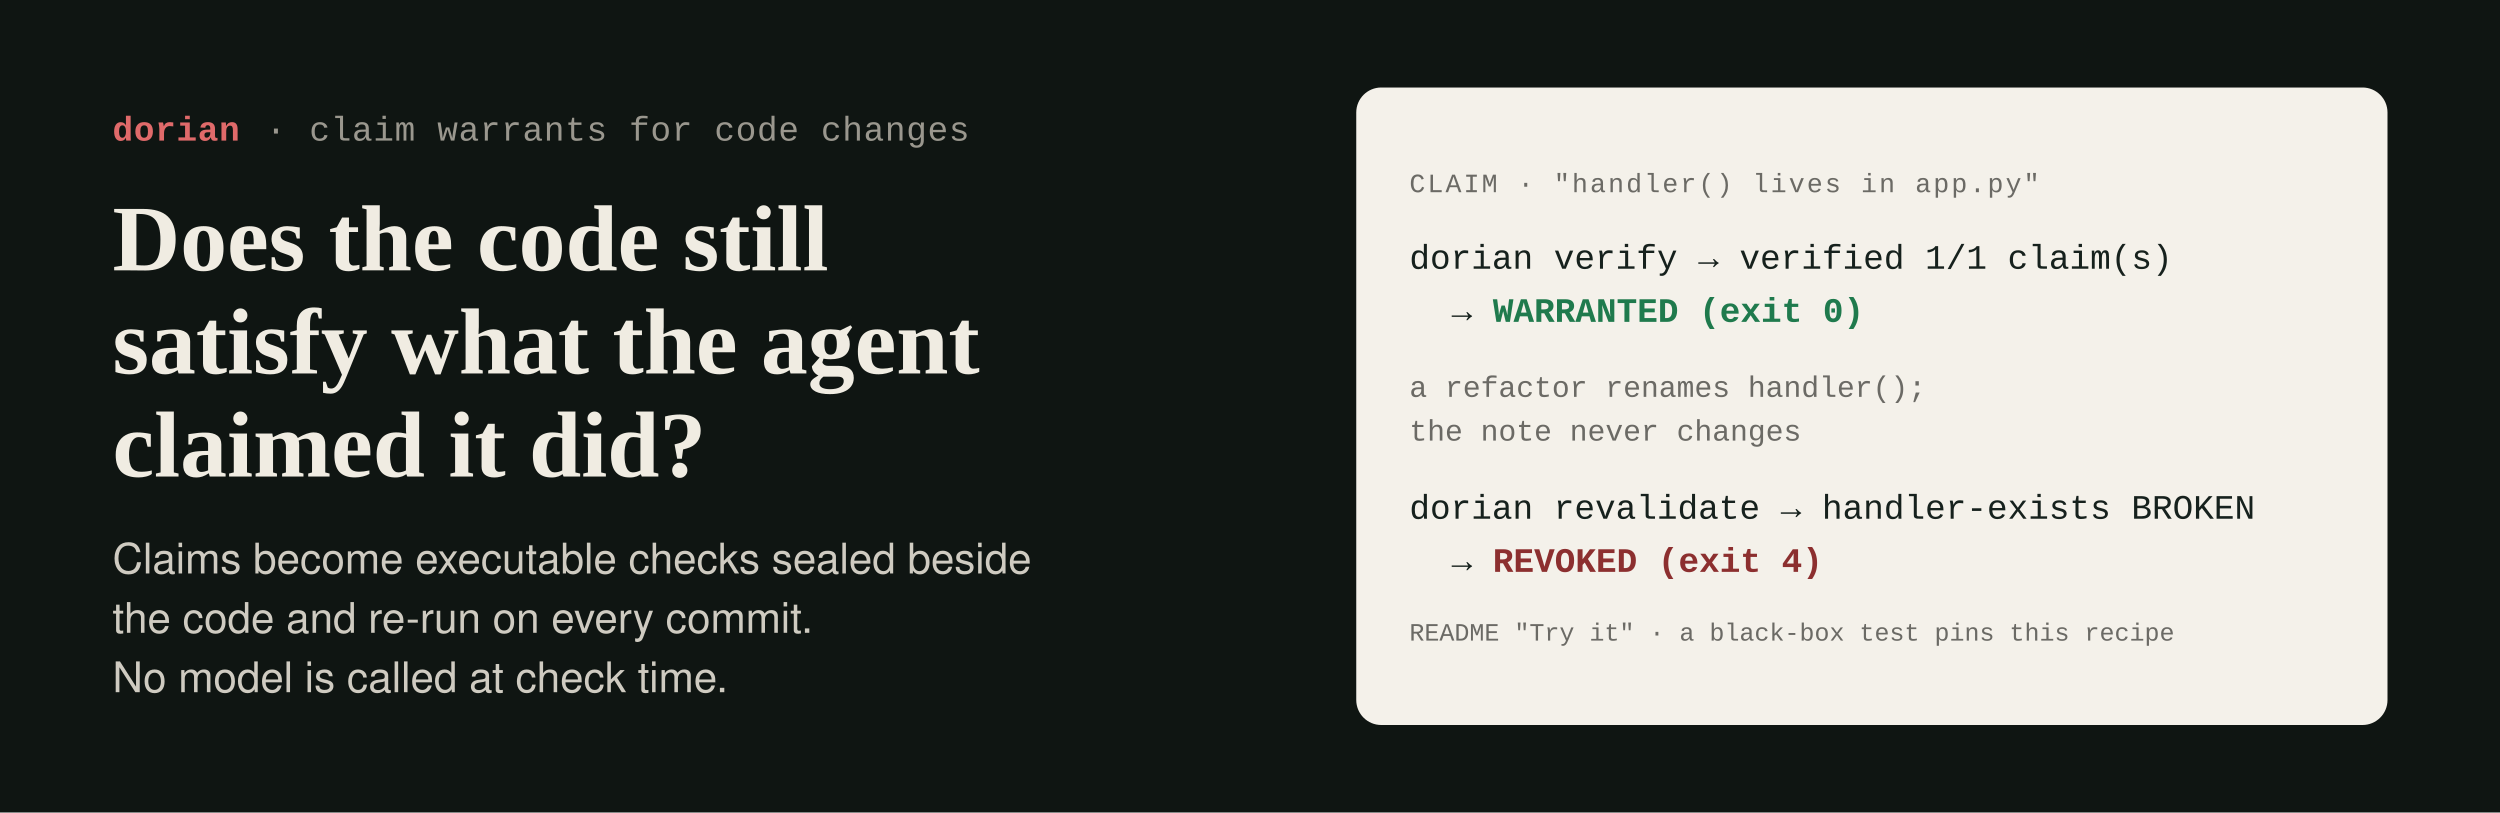
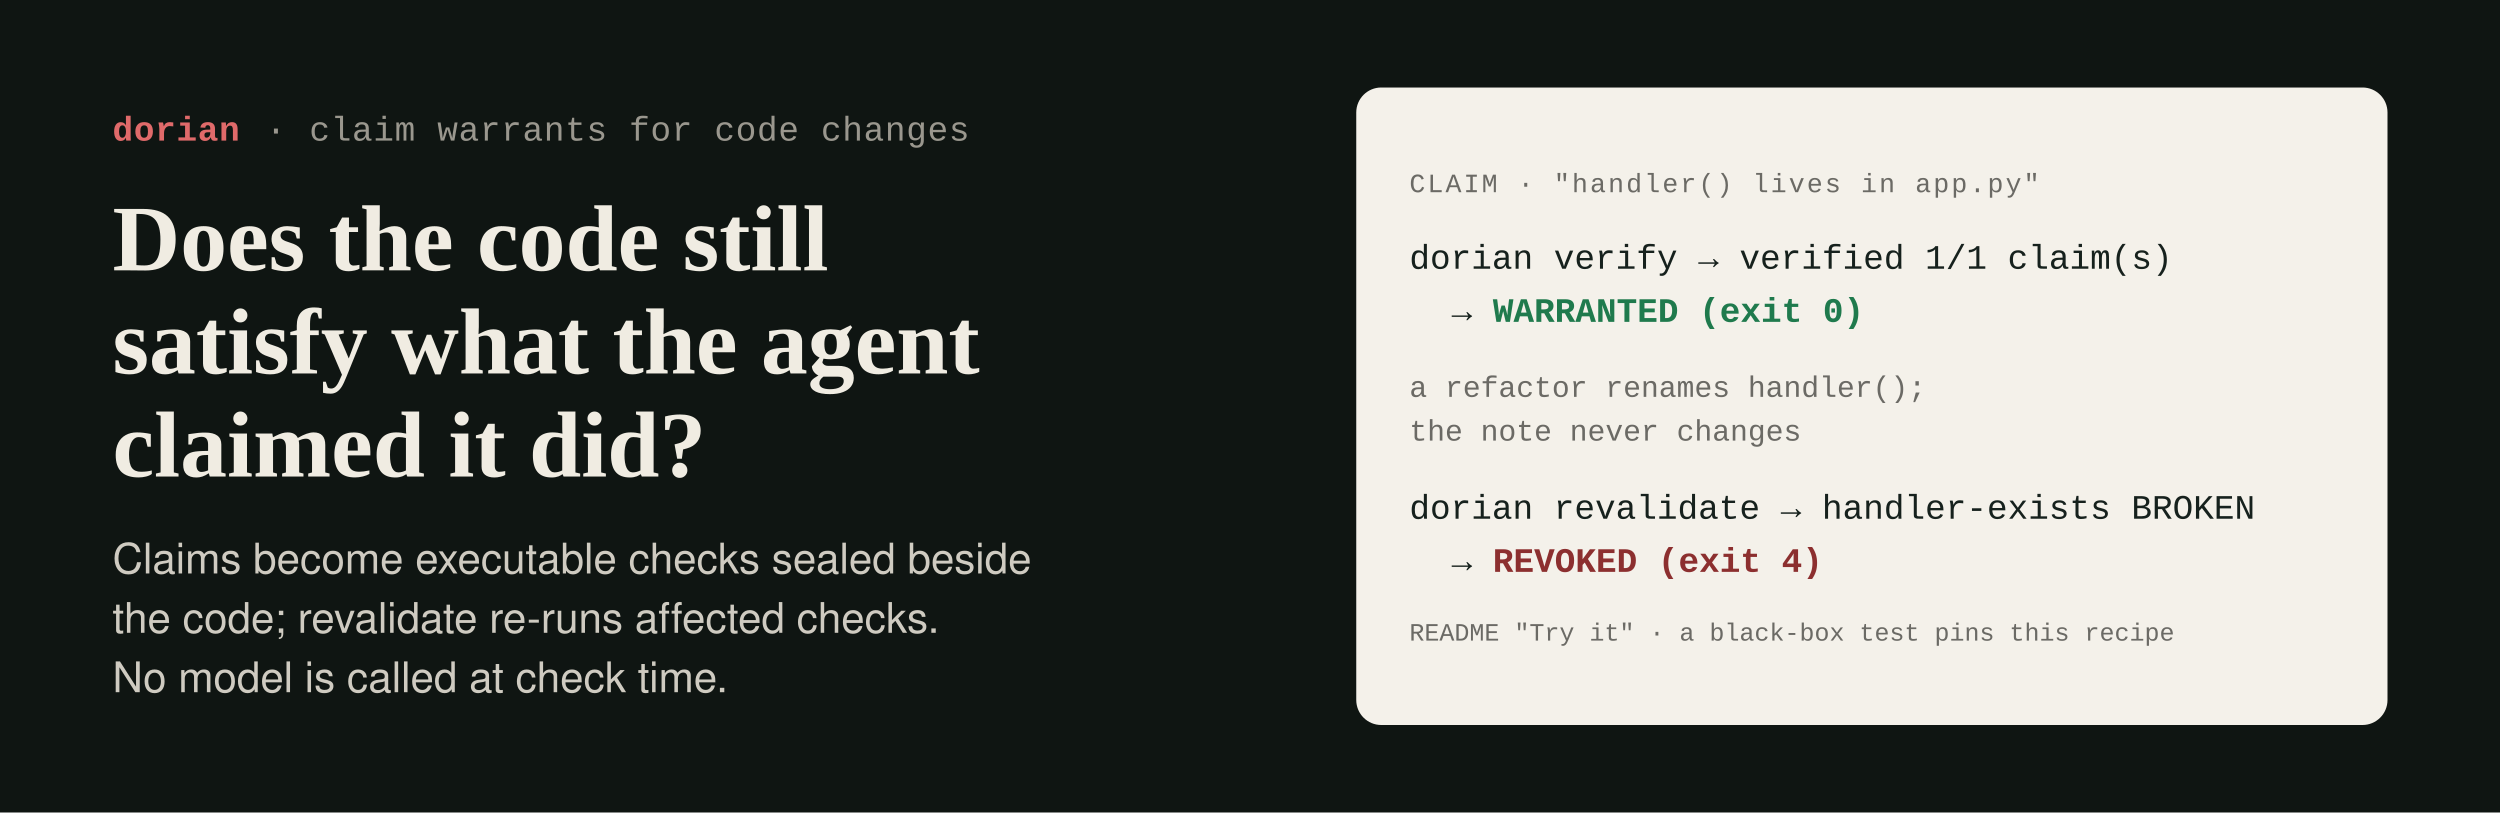
<svg xmlns="http://www.w3.org/2000/svg" width="1600" height="520" viewBox="0 0 1600 520" role="img" aria-labelledby="title desc">
  <rect x="0" y="0" width="1600" height="520" fill="#0F1512" />
  <text x="72" y="90" font-family="ui-monospace, 'SF Mono', Menlo, Consolas, 'Liberation Mono', monospace" font-size="22" fill="#9A978E" letter-spacing="0.44">
    <tspan fill="#E06A6A" font-weight="600">dorian</tspan>
    <tspan x="170">·</tspan>
    <tspan x="198">claim warrants for code changes</tspan>
  </text>
  <text x="72" y="173" font-family="Georgia, 'Times New Roman', serif" font-size="60" fill="#F0ECE2" font-weight="600">Does the code still</text>
  <text x="72" y="239" font-family="Georgia, 'Times New Roman', serif" font-size="60" fill="#F0ECE2" font-weight="600">satisfy what the agent</text>
  <text x="72" y="305" font-family="Georgia, 'Times New Roman', serif" font-size="60" fill="#F0ECE2" font-weight="600">claimed it did?</text>
  <text x="72" y="367" font-family="system-ui, -apple-system, 'Segoe UI', Helvetica, Arial, sans-serif" font-size="27" fill="#CFCBC1">Claims become executable checks sealed beside</text>
-   <text x="72" y="405" font-family="system-ui, -apple-system, 'Segoe UI', Helvetica, Arial, sans-serif" font-size="27" fill="#CFCBC1">the code and re-run on every commit.</text>
+   <text x="72" y="405" font-family="system-ui, -apple-system, 'Segoe UI', Helvetica, Arial, sans-serif" font-size="27" fill="#CFCBC1">the code; revalidate re-runs affected checks.</text>
  <text x="72" y="443" font-family="system-ui, -apple-system, 'Segoe UI', Helvetica, Arial, sans-serif" font-size="27" fill="#CFCBC1">No model is called at check time.</text>
  <rect x="868" y="56" width="660" height="408" rx="16" fill="#F4F1EA" />
  <text x="902" y="123" font-family="ui-monospace, 'SF Mono', Menlo, Consolas, 'Liberation Mono', monospace" font-size="17" fill="#6B6A65" letter-spacing="1.36">CLAIM · "handler() lives in app.py"</text>
  <text x="902" y="172" font-family="ui-monospace, 'SF Mono', Menlo, Consolas, 'Liberation Mono', monospace" font-size="22" fill="#16211D">dorian verify → verified 1/1 claim(s)</text>
  <text x="929" y="206" font-family="ui-monospace, 'SF Mono', Menlo, Consolas, 'Liberation Mono', monospace" font-size="22" fill="#16211D">→ <tspan fill="#1F7A4D" font-weight="600">WARRANTED (exit 0)</tspan>
  </text>
  <text x="902" y="254" font-family="ui-monospace, 'SF Mono', Menlo, Consolas, 'Liberation Mono', monospace" font-size="19" fill="#6B6A65">a refactor renames handler();</text>
  <text x="902" y="282" font-family="ui-monospace, 'SF Mono', Menlo, Consolas, 'Liberation Mono', monospace" font-size="19" fill="#6B6A65">the note never changes</text>
  <text x="902" y="332" font-family="ui-monospace, 'SF Mono', Menlo, Consolas, 'Liberation Mono', monospace" font-size="22" fill="#16211D">dorian revalidate → handler-exists BROKEN</text>
  <text x="929" y="366" font-family="ui-monospace, 'SF Mono', Menlo, Consolas, 'Liberation Mono', monospace" font-size="22" fill="#16211D">→ <tspan fill="#8C2F2F" font-weight="600">REVOKED (exit 4)</tspan>
  </text>
  <text x="902" y="410" font-family="ui-monospace, 'SF Mono', Menlo, Consolas, 'Liberation Mono', monospace" font-size="16" fill="#6B6A65">README "Try it" · a black-box test pins this recipe</text>
</svg>
